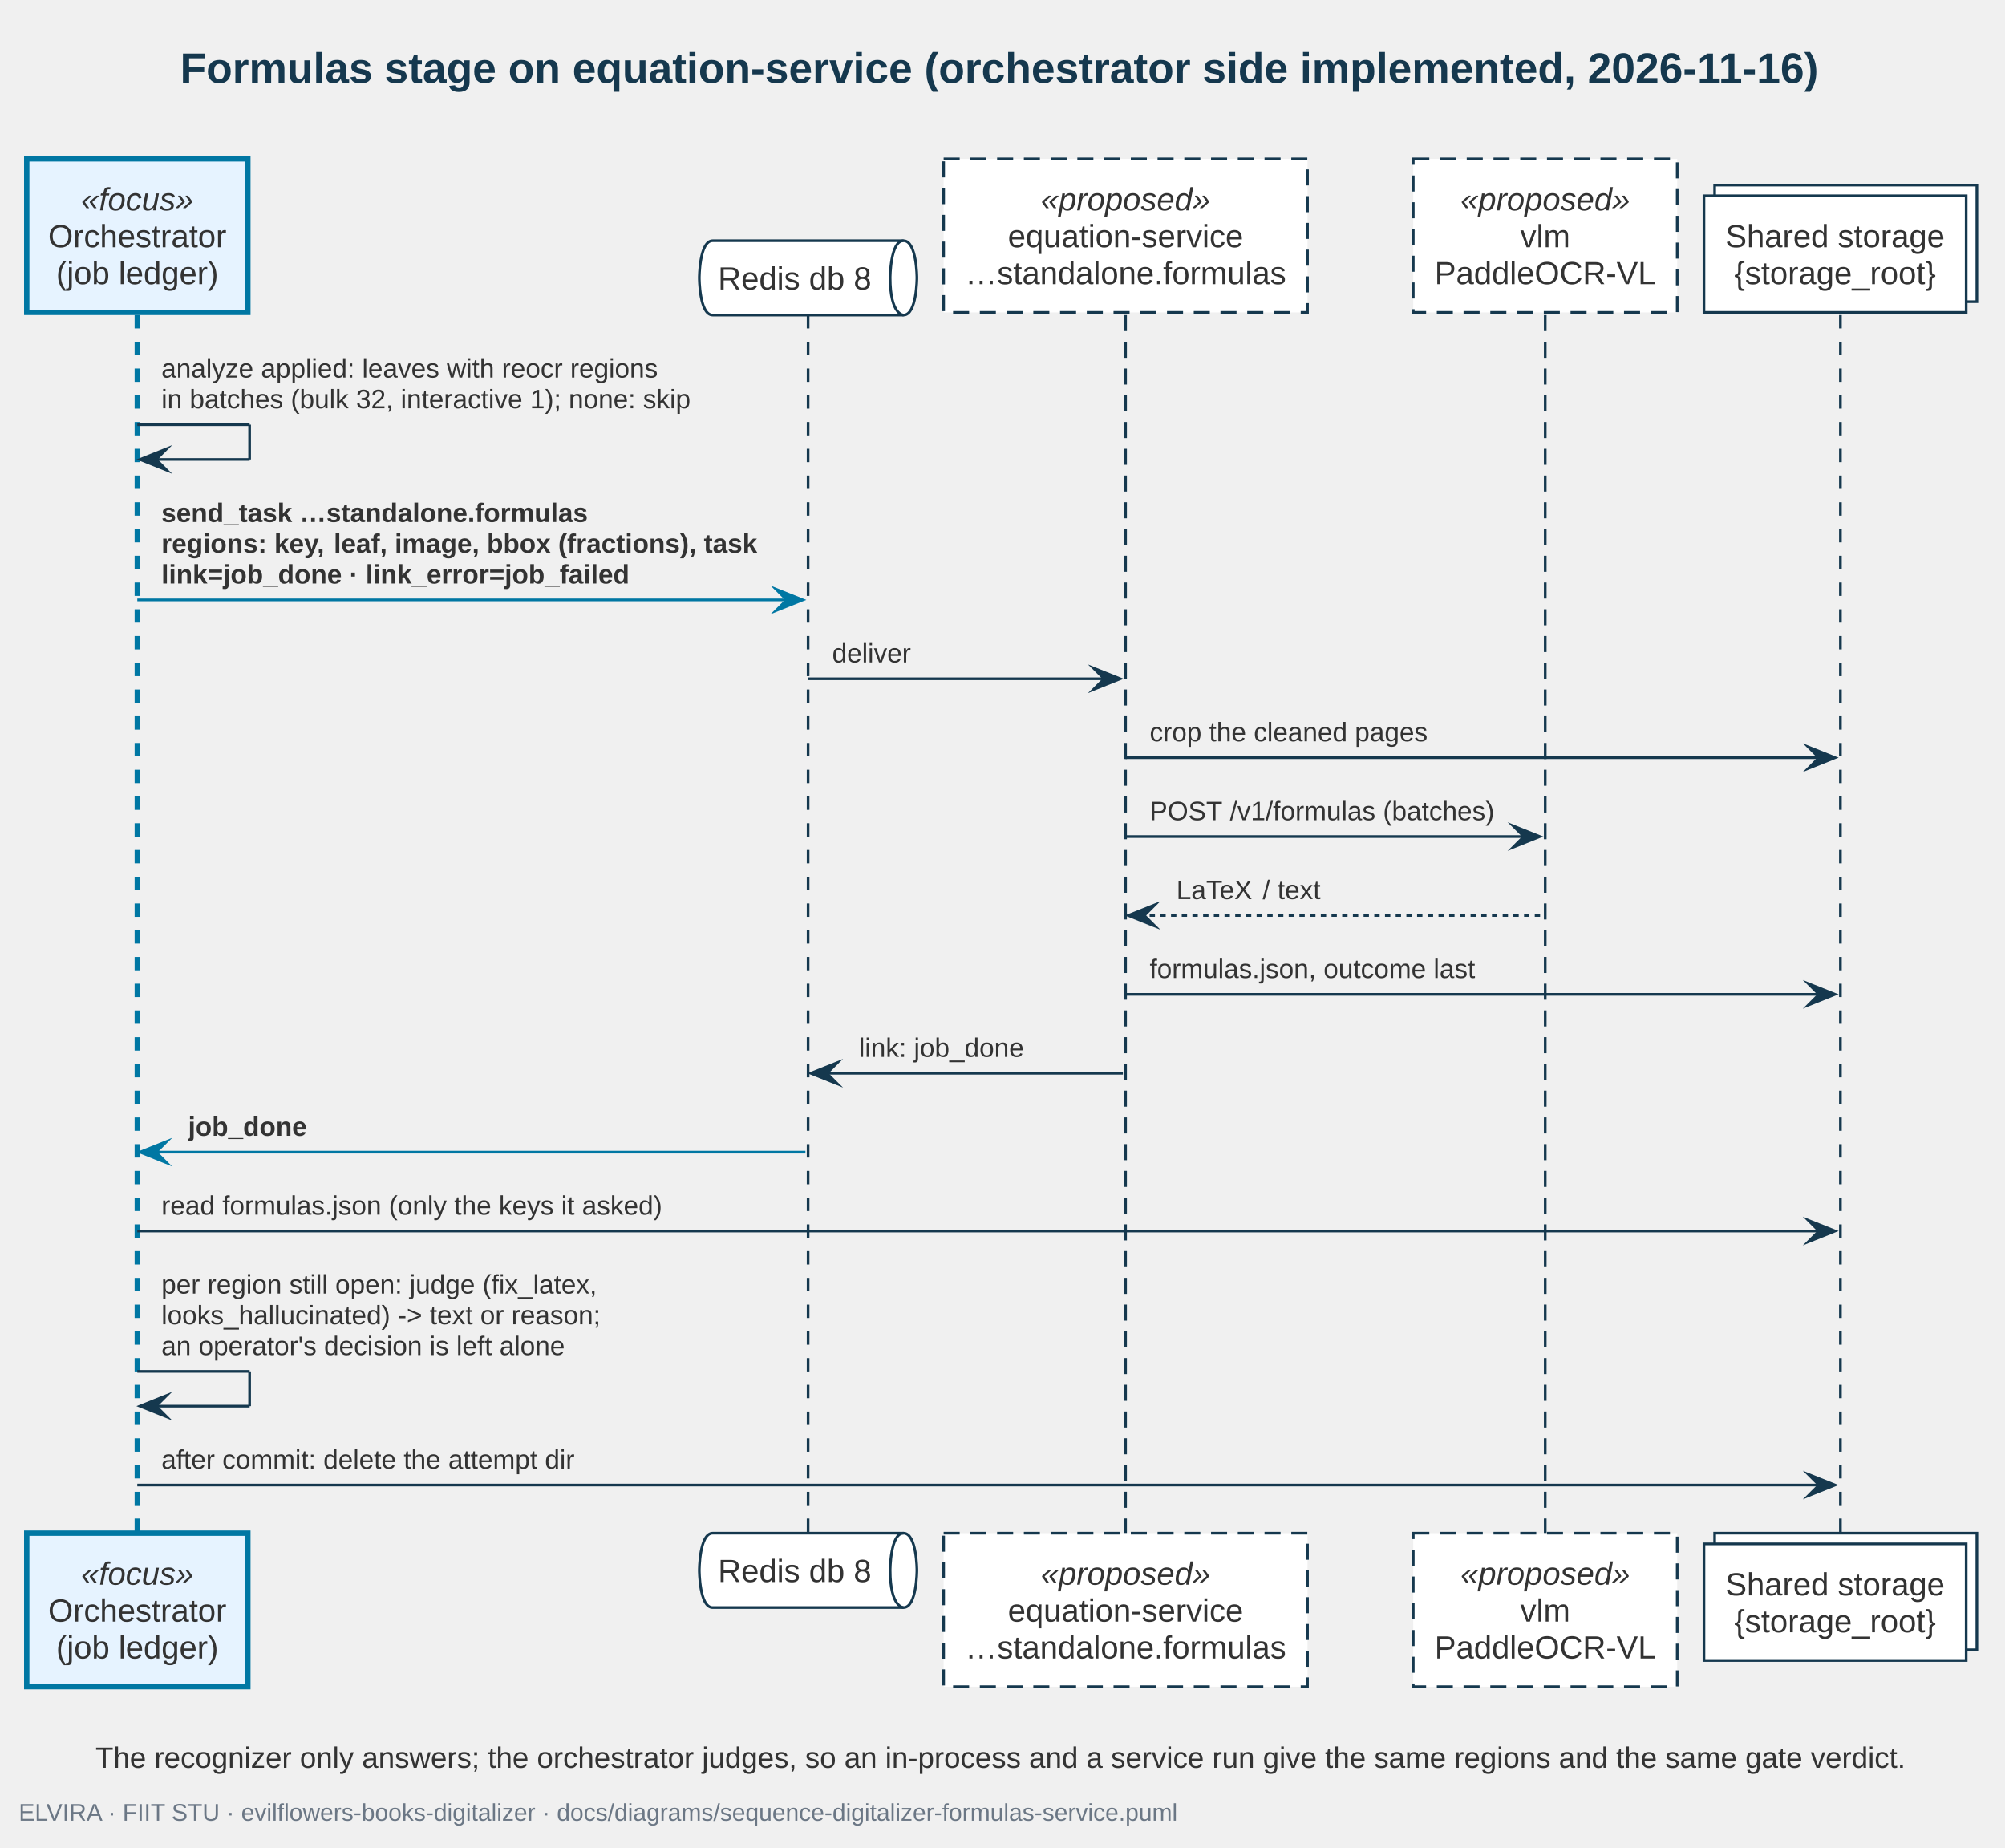
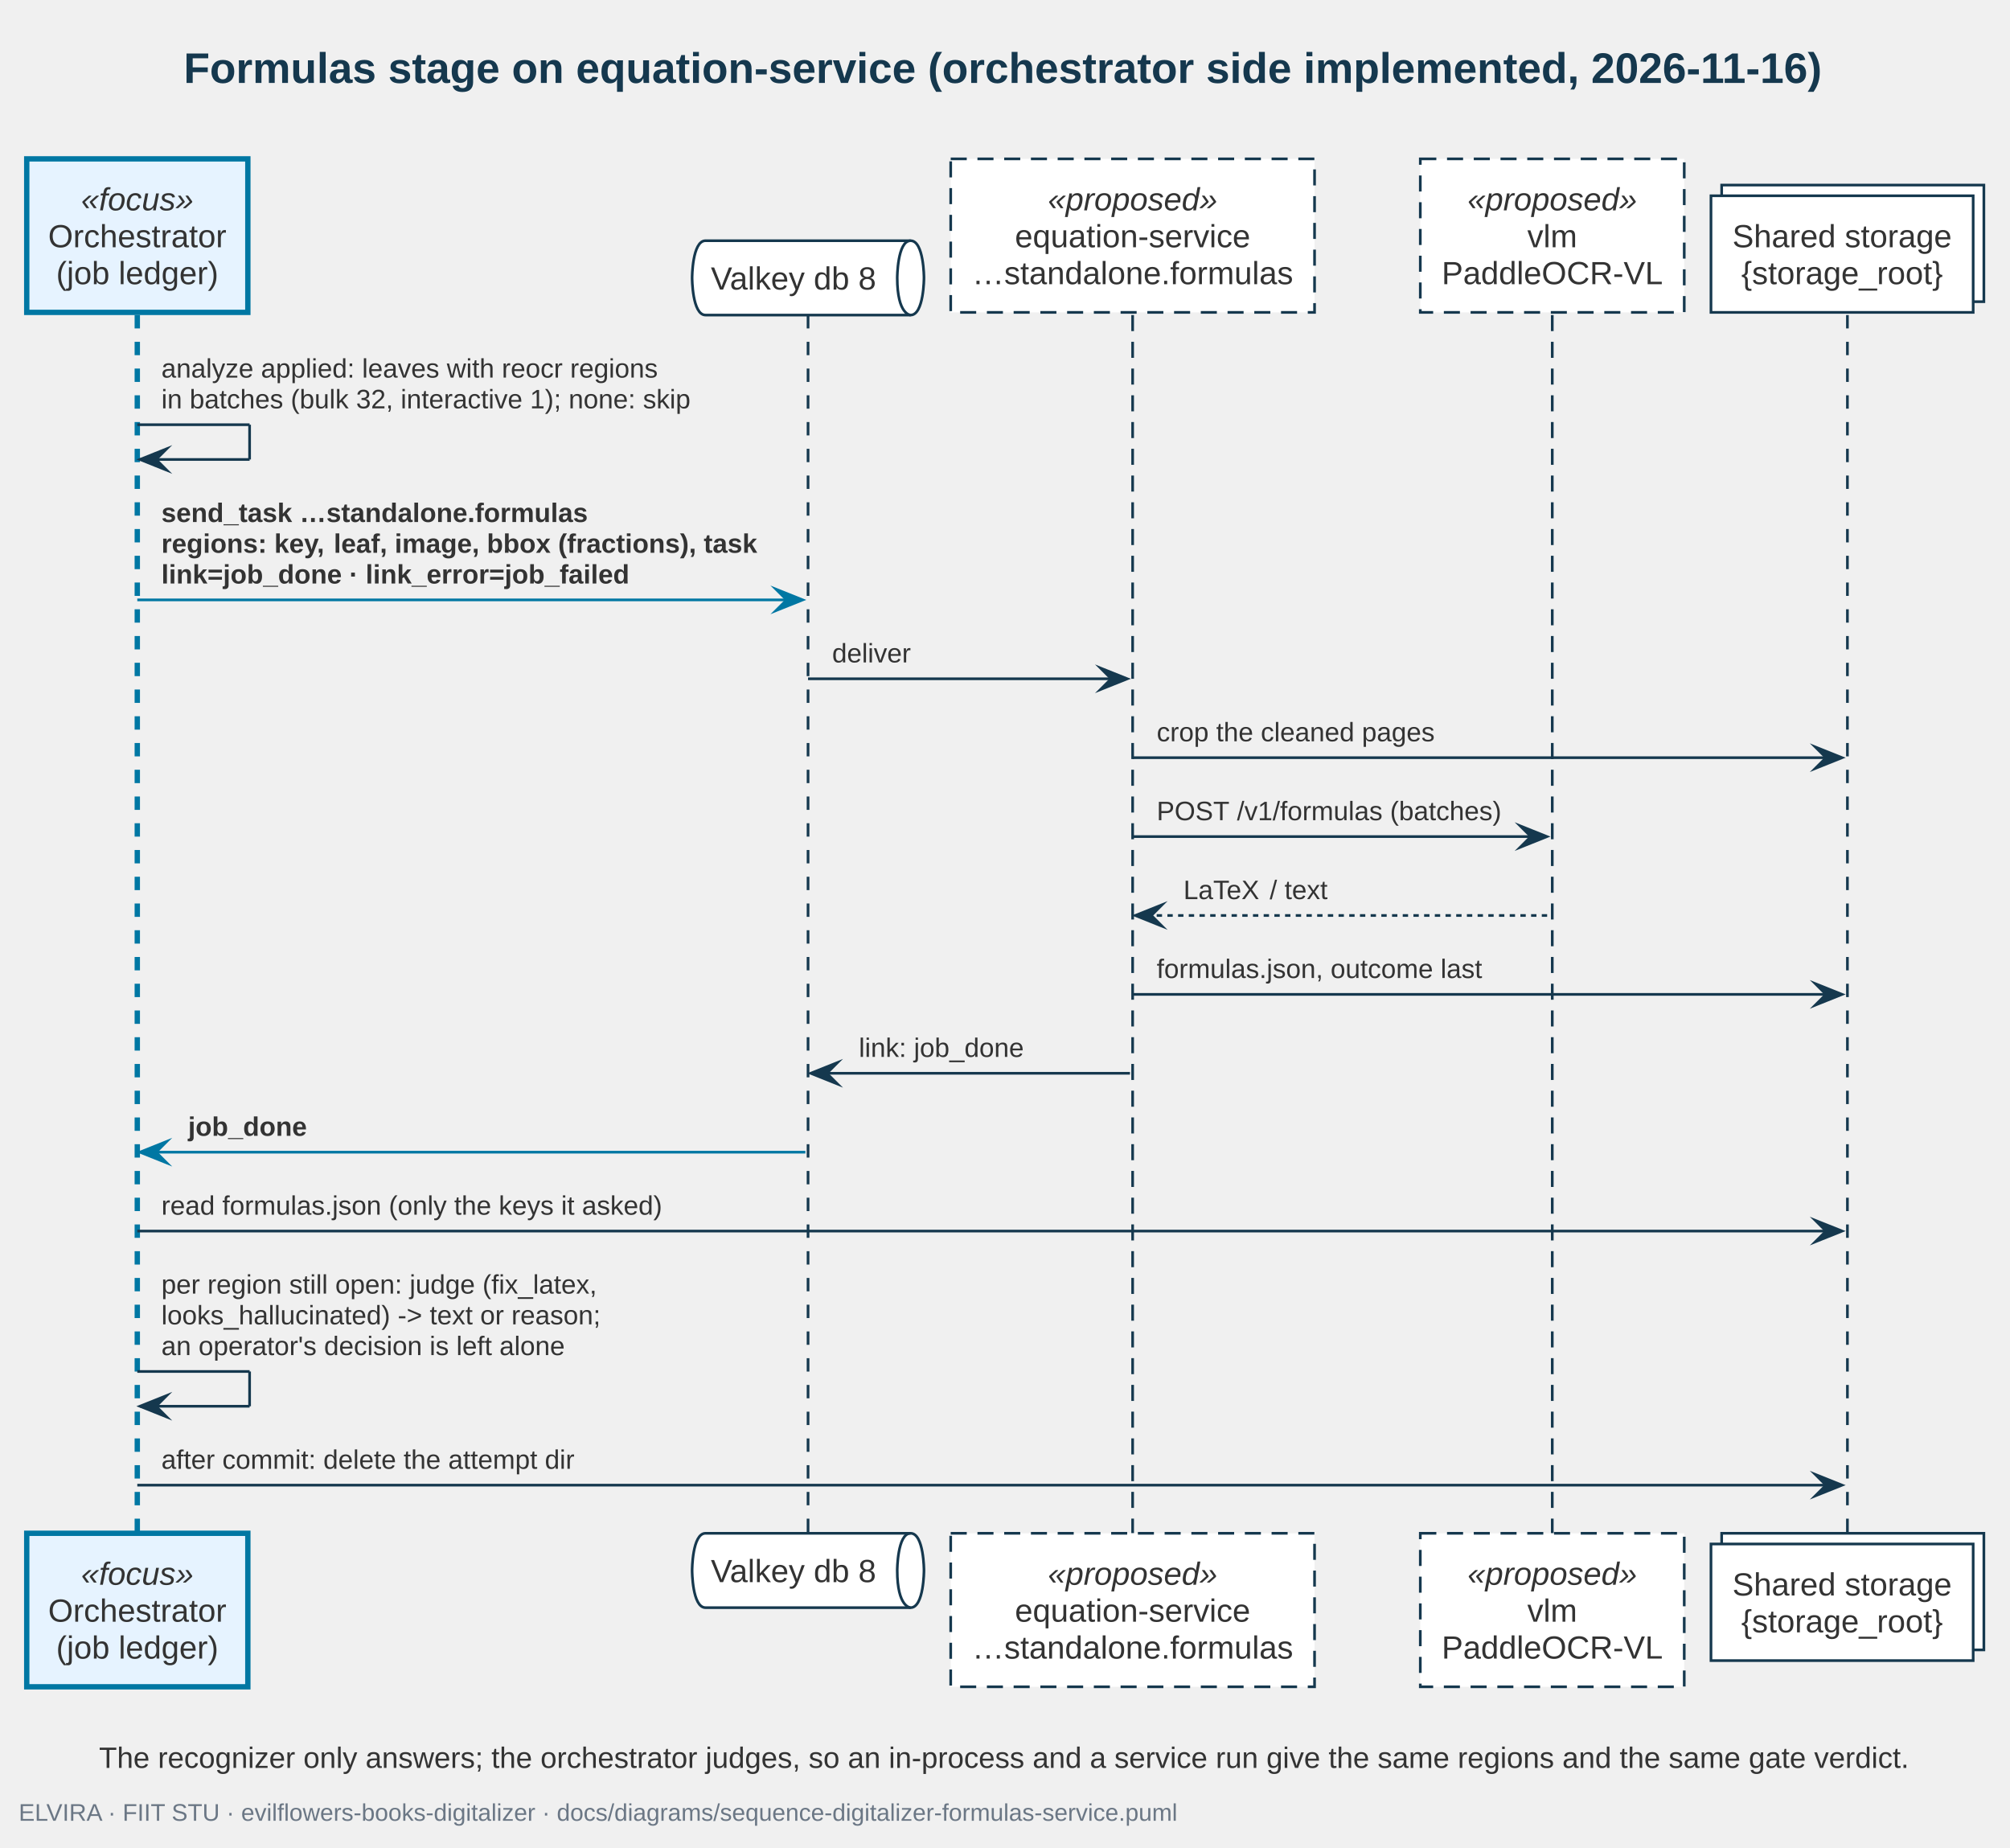
- <svg xmlns="http://www.w3.org/2000/svg" version="1.1" data-diagram-type="SEQUENCE" style="width:1562px;height:1439px;background:#FFFFFF;" width="1562.5px" height="1439.583px" viewBox="0 0 1562 1439" zoomAndPan="magnify" preserveAspectRatio="none" contentStyleType="text/css">
+ <svg xmlns="http://www.w3.org/2000/svg" version="1.1" data-diagram-type="SEQUENCE" style="width:1566px;height:1439px;background:#FFFFFF;" width="1566.667px" height="1439.583px" viewBox="0 0 1566 1439" zoomAndPan="magnify" preserveAspectRatio="none" contentStyleType="text/css">
  <defs />
  <g font-family="sans-serif" lengthAdjust="spacing">
    <g class="title" data-source-line="18">
-       <text x="140.321" y="64.6" fill="#15384E" font-size="33.333" textLength="1278.19" font-weight="700" font-family="Arial">Formulas stage on equation-service (orchestrator side implemented, 2026-11-16)</text>
+       <text x="143.101" y="64.6" fill="#15384E" font-size="33.333" textLength="1278.19" font-weight="700" font-family="Arial">Formulas stage on equation-service (orchestrator side implemented, 2026-11-16)</text>
    </g>
    <g class="participant-lifeline" data-qualified-name="orch" data-entity-uid="part1" id="part1-lifeline" data-source-line="20">
      <g>
        <rect x="99.672" y="245.406" width="16.667" height="948.924" fill="#000" fill-opacity="0" />
        <line x1="106.964" y1="245.406" x2="106.964" y2="1194.33" style="stroke:#0077A3;stroke-width:4.167;stroke-dasharray:10.417,10.417;" />
      </g>
    </g>
    <g class="participant-lifeline" data-qualified-name="redis" data-entity-uid="part2" id="part2-lifeline" data-source-line="21">
      <g>
        <rect x="622.26" y="245.406" width="16.667" height="948.924" fill="#000" fill-opacity="0" />
        <line x1="629.551" y1="245.406" x2="629.551" y2="1194.33" style="stroke:#15384E;stroke-width:2.083;stroke-dasharray:10.417,10.417;" />
      </g>
    </g>
    <g class="participant-lifeline" data-qualified-name="eq" data-entity-uid="part3" id="part3-lifeline" data-source-line="22">
      <g>
-         <rect x="869.586" y="245.406" width="16.667" height="948.924" fill="#000" fill-opacity="0" />
-         <line x1="876.878" y1="245.406" x2="876.878" y2="1194.33" style="stroke:#15384E;stroke-width:2.083;stroke-dasharray:12.5,8.333;" />
+         <rect x="875.146" y="245.406" width="16.667" height="948.924" fill="#000" fill-opacity="0" />
+         <line x1="882.438" y1="245.406" x2="882.438" y2="1194.33" style="stroke:#15384E;stroke-width:2.083;stroke-dasharray:12.5,8.333;" />
      </g>
    </g>
    <g class="participant-lifeline" data-qualified-name="vlm" data-entity-uid="part4" id="part4-lifeline" data-source-line="23">
      <g>
-         <rect x="1196.525" y="245.406" width="16.667" height="948.924" fill="#000" fill-opacity="0" />
-         <line x1="1203.817" y1="245.406" x2="1203.817" y2="1194.33" style="stroke:#15384E;stroke-width:2.083;stroke-dasharray:12.5,8.333;" />
+         <rect x="1202.085" y="245.406" width="16.667" height="948.924" fill="#000" fill-opacity="0" />
+         <line x1="1209.377" y1="245.406" x2="1209.377" y2="1194.33" style="stroke:#15384E;stroke-width:2.083;stroke-dasharray:12.5,8.333;" />
      </g>
    </g>
    <g class="participant-lifeline" data-qualified-name="fs" data-entity-uid="part5" id="part5-lifeline" data-source-line="24">
      <g>
-         <rect x="1426.483" y="245.406" width="16.667" height="948.924" fill="#000" fill-opacity="0" />
-         <line x1="1433.775" y1="245.406" x2="1433.775" y2="1194.33" style="stroke:#15384E;stroke-width:2.083;stroke-dasharray:10.417,10.417;" />
+         <rect x="1432.043" y="245.406" width="16.667" height="948.924" fill="#000" fill-opacity="0" />
+         <line x1="1439.335" y1="245.406" x2="1439.335" y2="1194.33" style="stroke:#15384E;stroke-width:2.083;stroke-dasharray:10.417,10.417;" />
      </g>
    </g>
    <g class="participant participant-head" data-qualified-name="orch" data-entity-uid="part1" id="part1-head" data-source-line="20">
      <rect x="20.833" y="123.747" width="172.262" height="119.576" fill="#E6F3FF" style="stroke:#0077A3;stroke-width:4.167;" />
      <text x="63.184" y="163.863" fill="#333" font-size="25" textLength="87.561" font-style="italic" font-family="Arial">«focus»</text>
      <text x="37.5" y="192.611" fill="#333" font-size="25" textLength="138.928" font-family="Arial">Orchestrator</text>
      <text x="43.738" y="221.358" fill="#333" font-size="25" textLength="126.453" font-family="Arial">(job ledger)</text>
    </g>
    <g class="participant participant-head" data-qualified-name="redis" data-entity-uid="part2" id="part2-head" data-source-line="21">
-       <path d="M555.208,187.492 L703.894,187.492 C714.311,187.492 714.311,216.449 714.311,216.449 C714.311,216.449 714.311,245.406 703.894,245.406 L555.208,245.406 C544.792,245.406 544.792,216.449 544.792,216.449 C544.792,216.449 544.792,187.492 555.208,187.492" style="stroke:#15384E;stroke-width:2.083;" fill="#FFF" />
-       <path d="M703.894,187.492 C693.477,187.492 693.477,216.449 693.477,216.449 C693.477,245.406 703.894,245.406 703.894,245.406" style="stroke:#15384E;stroke-width:2.083;" fill="none" />
-       <text x="559.375" y="225.525" fill="#333" font-size="25" textLength="119.519" font-family="Arial">Redis db 8</text>
+       <path d="M549.648,187.492 L709.454,187.492 C719.871,187.492 719.871,216.449 719.871,216.449 C719.871,216.449 719.871,245.406 709.454,245.406 L549.648,245.406 C539.231,245.406 539.231,216.449 539.231,216.449 C539.231,216.449 539.231,187.492 549.648,187.492" style="stroke:#15384E;stroke-width:2.083;" fill="#FFF" />
+       <path d="M709.454,187.492 C699.038,187.492 699.038,216.449 699.038,216.449 C699.038,245.406 709.454,245.406 709.454,245.406" style="stroke:#15384E;stroke-width:2.083;" fill="none" />
+       <text x="553.815" y="225.525" fill="#333" font-size="25" textLength="130.64" font-family="Arial">Valkey db 8</text>
    </g>
    <g class="participant participant-head" data-qualified-name="eq" data-entity-uid="part3" id="part3-head" data-source-line="22">
-       <rect x="735.144" y="123.747" width="283.468" height="119.576" fill="#FFF" style="stroke:#15384E;stroke-width:2.083;stroke-dasharray:12.5,8.333;" />
-       <text x="810.85" y="163.863" fill="#333" font-size="25" textLength="132.056" font-style="italic" font-family="Arial">«proposed»</text>
-       <text x="785.16" y="192.611" fill="#333" font-size="25" textLength="183.435" font-family="Arial">equation-service</text>
-       <text x="751.811" y="221.358" fill="#333" font-size="25" textLength="250.134" font-family="Arial">…standalone.formulas</text>
+       <rect x="740.704" y="123.747" width="283.468" height="119.576" fill="#FFF" style="stroke:#15384E;stroke-width:2.083;stroke-dasharray:12.5,8.333;" />
+       <text x="816.41" y="163.863" fill="#333" font-size="25" textLength="132.056" font-style="italic" font-family="Arial">«proposed»</text>
+       <text x="790.721" y="192.611" fill="#333" font-size="25" textLength="183.435" font-family="Arial">equation-service</text>
+       <text x="757.371" y="221.358" fill="#333" font-size="25" textLength="250.134" font-family="Arial">…standalone.formulas</text>
    </g>
    <g class="participant participant-head" data-qualified-name="vlm" data-entity-uid="part4" id="part4-head" data-source-line="23">
-       <rect x="1100.999" y="123.747" width="205.636" height="119.576" fill="#FFF" style="stroke:#15384E;stroke-width:2.083;stroke-dasharray:12.5,8.333;" />
-       <text x="1137.789" y="163.863" fill="#333" font-size="25" textLength="132.056" font-style="italic" font-family="Arial">«proposed»</text>
-       <text x="1184.377" y="192.611" fill="#333" font-size="25" textLength="38.879" font-family="Arial">vlm</text>
-       <text x="1117.666" y="221.358" fill="#333" font-size="25" textLength="172.302" font-family="Arial">PaddleOCR-VL</text>
+       <rect x="1106.559" y="123.747" width="205.636" height="119.576" fill="#FFF" style="stroke:#15384E;stroke-width:2.083;stroke-dasharray:12.5,8.333;" />
+       <text x="1143.349" y="163.863" fill="#333" font-size="25" textLength="132.056" font-style="italic" font-family="Arial">«proposed»</text>
+       <text x="1189.937" y="192.611" fill="#333" font-size="25" textLength="38.879" font-family="Arial">vlm</text>
+       <text x="1123.226" y="221.358" fill="#333" font-size="25" textLength="172.302" font-family="Arial">PaddleOCR-VL</text>
    </g>
    <g class="participant participant-head" data-qualified-name="fs" data-entity-uid="part5" id="part5-head" data-source-line="24">
-       <rect x="1335.801" y="144.161" width="204.281" height="90.828" fill="#FFF" style="stroke:#15384E;stroke-width:2.083;" />
-       <rect x="1327.468" y="152.494" width="204.281" height="90.828" fill="#FFF" style="stroke:#15384E;stroke-width:2.083;" />
-       <text x="1344.135" y="192.611" fill="#333" font-size="25" textLength="170.947" font-family="Arial">Shared storage</text>
-       <text x="1351.074" y="221.358" fill="#333" font-size="25" textLength="157.068" font-family="Arial">{storage_root}</text>
+       <rect x="1341.361" y="144.161" width="204.281" height="90.828" fill="#FFF" style="stroke:#15384E;stroke-width:2.083;" />
+       <rect x="1333.028" y="152.494" width="204.281" height="90.828" fill="#FFF" style="stroke:#15384E;stroke-width:2.083;" />
+       <text x="1349.695" y="192.611" fill="#333" font-size="25" textLength="170.947" font-family="Arial">Shared storage</text>
+       <text x="1356.635" y="221.358" fill="#333" font-size="25" textLength="157.068" font-family="Arial">{storage_root}</text>
    </g>
    <g class="participant participant-tail" data-qualified-name="orch" data-entity-uid="part1" id="part1-tail" data-source-line="20">
      <rect x="20.833" y="1194.33" width="172.262" height="119.576" fill="#E6F3FF" style="stroke:#0077A3;stroke-width:4.167;" />
      <text x="63.184" y="1234.446" fill="#333" font-size="25" textLength="87.561" font-style="italic" font-family="Arial">«focus»</text>
      <text x="37.5" y="1263.194" fill="#333" font-size="25" textLength="138.928" font-family="Arial">Orchestrator</text>
      <text x="43.738" y="1291.941" fill="#333" font-size="25" textLength="126.453" font-family="Arial">(job ledger)</text>
    </g>
    <g class="participant participant-tail" data-qualified-name="redis" data-entity-uid="part2" id="part2-tail" data-source-line="21">
-       <path d="M555.208,1194.33 L703.894,1194.33 C714.311,1194.33 714.311,1223.287 714.311,1223.287 C714.311,1223.287 714.311,1252.244 703.894,1252.244 L555.208,1252.244 C544.792,1252.244 544.792,1223.287 544.792,1223.287 C544.792,1223.287 544.792,1194.33 555.208,1194.33" style="stroke:#15384E;stroke-width:2.083;" fill="#FFF" />
-       <path d="M703.894,1194.33 C693.477,1194.33 693.477,1223.287 693.477,1223.287 C693.477,1252.244 703.894,1252.244 703.894,1252.244" style="stroke:#15384E;stroke-width:2.083;" fill="none" />
-       <text x="559.375" y="1232.363" fill="#333" font-size="25" textLength="119.519" font-family="Arial">Redis db 8</text>
+       <path d="M549.648,1194.33 L709.454,1194.33 C719.871,1194.33 719.871,1223.287 719.871,1223.287 C719.871,1223.287 719.871,1252.244 709.454,1252.244 L549.648,1252.244 C539.231,1252.244 539.231,1223.287 539.231,1223.287 C539.231,1223.287 539.231,1194.33 549.648,1194.33" style="stroke:#15384E;stroke-width:2.083;" fill="#FFF" />
+       <path d="M709.454,1194.33 C699.038,1194.33 699.038,1223.287 699.038,1223.287 C699.038,1252.244 709.454,1252.244 709.454,1252.244" style="stroke:#15384E;stroke-width:2.083;" fill="none" />
+       <text x="553.815" y="1232.363" fill="#333" font-size="25" textLength="130.64" font-family="Arial">Valkey db 8</text>
    </g>
    <g class="participant participant-tail" data-qualified-name="eq" data-entity-uid="part3" id="part3-tail" data-source-line="22">
-       <rect x="735.144" y="1194.33" width="283.468" height="119.576" fill="#FFF" style="stroke:#15384E;stroke-width:2.083;stroke-dasharray:12.5,8.333;" />
-       <text x="810.85" y="1234.446" fill="#333" font-size="25" textLength="132.056" font-style="italic" font-family="Arial">«proposed»</text>
-       <text x="785.16" y="1263.194" fill="#333" font-size="25" textLength="183.435" font-family="Arial">equation-service</text>
-       <text x="751.811" y="1291.941" fill="#333" font-size="25" textLength="250.134" font-family="Arial">…standalone.formulas</text>
+       <rect x="740.704" y="1194.33" width="283.468" height="119.576" fill="#FFF" style="stroke:#15384E;stroke-width:2.083;stroke-dasharray:12.5,8.333;" />
+       <text x="816.41" y="1234.446" fill="#333" font-size="25" textLength="132.056" font-style="italic" font-family="Arial">«proposed»</text>
+       <text x="790.721" y="1263.194" fill="#333" font-size="25" textLength="183.435" font-family="Arial">equation-service</text>
+       <text x="757.371" y="1291.941" fill="#333" font-size="25" textLength="250.134" font-family="Arial">…standalone.formulas</text>
    </g>
    <g class="participant participant-tail" data-qualified-name="vlm" data-entity-uid="part4" id="part4-tail" data-source-line="23">
-       <rect x="1100.999" y="1194.33" width="205.636" height="119.576" fill="#FFF" style="stroke:#15384E;stroke-width:2.083;stroke-dasharray:12.5,8.333;" />
-       <text x="1137.789" y="1234.446" fill="#333" font-size="25" textLength="132.056" font-style="italic" font-family="Arial">«proposed»</text>
-       <text x="1184.377" y="1263.194" fill="#333" font-size="25" textLength="38.879" font-family="Arial">vlm</text>
-       <text x="1117.666" y="1291.941" fill="#333" font-size="25" textLength="172.302" font-family="Arial">PaddleOCR-VL</text>
+       <rect x="1106.559" y="1194.33" width="205.636" height="119.576" fill="#FFF" style="stroke:#15384E;stroke-width:2.083;stroke-dasharray:12.5,8.333;" />
+       <text x="1143.349" y="1234.446" fill="#333" font-size="25" textLength="132.056" font-style="italic" font-family="Arial">«proposed»</text>
+       <text x="1189.937" y="1263.194" fill="#333" font-size="25" textLength="38.879" font-family="Arial">vlm</text>
+       <text x="1123.226" y="1291.941" fill="#333" font-size="25" textLength="172.302" font-family="Arial">PaddleOCR-VL</text>
    </g>
    <g class="participant participant-tail" data-qualified-name="fs" data-entity-uid="part5" id="part5-tail" data-source-line="24">
-       <rect x="1335.801" y="1194.33" width="204.281" height="90.828" fill="#FFF" style="stroke:#15384E;stroke-width:2.083;" />
-       <rect x="1327.468" y="1202.663" width="204.281" height="90.828" fill="#FFF" style="stroke:#15384E;stroke-width:2.083;" />
-       <text x="1344.135" y="1242.78" fill="#333" font-size="25" textLength="170.947" font-family="Arial">Shared storage</text>
-       <text x="1351.074" y="1271.527" fill="#333" font-size="25" textLength="157.068" font-family="Arial">{storage_root}</text>
+       <rect x="1341.361" y="1194.33" width="204.281" height="90.828" fill="#FFF" style="stroke:#15384E;stroke-width:2.083;" />
+       <rect x="1333.028" y="1202.663" width="204.281" height="90.828" fill="#FFF" style="stroke:#15384E;stroke-width:2.083;" />
+       <text x="1349.695" y="1242.78" fill="#333" font-size="25" textLength="170.947" font-family="Arial">Shared storage</text>
+       <text x="1356.635" y="1271.527" fill="#333" font-size="25" textLength="157.068" font-family="Arial">{storage_root}</text>
    </g>
    <g class="message" data-entity-1="part1" data-entity-2="part1" id="msg1" data-source-line="26">
      <line x1="106.964" y1="330.819" x2="194.464" y2="330.819" style="stroke:#15384E;stroke-width:2.083;" />
      <line x1="194.464" y1="330.819" x2="194.464" y2="357.902" style="stroke:#15384E;stroke-width:2.083;" />
      <line x1="109.047" y1="357.902" x2="194.464" y2="357.902" style="stroke:#15384E;stroke-width:2.083;" />
      <polygon points="129.881,349.569,109.047,357.902,129.881,366.235,121.547,357.902" fill="#15384E" style="stroke:#15384E;stroke-width:2.083;stroke-linejoin:miter;stroke-miterlimit:10;" />
      <text x="125.714" y="294.114" fill="#333" font-size="20.833" textLength="71.808" font-family="Arial">analyze</text>
      <text x="197.522" y="294.114" fill="#333" font-size="20.833" font-family="Arial"> </text>
      <text x="203.31" y="294.114" fill="#333" font-size="20.833" textLength="72.978" font-family="Arial">applied:</text>
      <text x="276.288" y="294.114" fill="#333" font-size="20.833" font-family="Arial"> </text>
      <text x="282.076" y="294.114" fill="#333" font-size="20.833" textLength="60.221" font-family="Arial">leaves</text>
      <text x="342.297" y="294.114" fill="#333" font-size="20.833" font-family="Arial"> </text>
      <text x="348.086" y="294.114" fill="#333" font-size="20.833" textLength="37.048" font-family="Arial">with</text>
      <text x="385.134" y="294.114" fill="#333" font-size="20.833" font-family="Arial"> </text>
      <text x="390.922" y="294.114" fill="#333" font-size="20.833" textLength="47.465" font-family="Arial">reocr</text>
      <text x="438.387" y="294.114" fill="#333" font-size="20.833" font-family="Arial"> </text>
      <text x="444.175" y="294.114" fill="#333" font-size="20.833" textLength="68.329" font-family="Arial">regions</text>
      <text x="125.714" y="318.07" fill="#333" font-size="20.833" textLength="16.215" font-family="Arial">in</text>
      <text x="141.929" y="318.07" fill="#333" font-size="20.833" font-family="Arial"> </text>
      <text x="147.717" y="318.07" fill="#333" font-size="20.833" textLength="72.968" font-family="Arial">batches</text>
      <text x="220.685" y="318.07" fill="#333" font-size="20.833" font-family="Arial"> </text>
      <text x="226.473" y="318.07" fill="#333" font-size="20.833" textLength="45.156" font-family="Arial">(bulk</text>
      <text x="271.629" y="318.07" fill="#333" font-size="20.833" font-family="Arial"> </text>
      <text x="277.417" y="318.07" fill="#333" font-size="20.833" textLength="28.961" font-family="Arial">32,</text>
      <text x="306.378" y="318.07" fill="#333" font-size="20.833" font-family="Arial"> </text>
      <text x="312.166" y="318.07" fill="#333" font-size="20.833" textLength="94.95" font-family="Arial">interactive</text>
      <text x="407.117" y="318.07" fill="#333" font-size="20.833" font-family="Arial"> </text>
      <text x="412.905" y="318.07" fill="#333" font-size="20.833" textLength="24.312" font-family="Arial">1);</text>
      <text x="437.217" y="318.07" fill="#333" font-size="20.833" font-family="Arial"> </text>
      <text x="443.005" y="318.07" fill="#333" font-size="20.833" textLength="52.134" font-family="Arial">none:</text>
      <text x="495.14" y="318.07" fill="#333" font-size="20.833" font-family="Arial"> </text>
      <text x="500.928" y="318.07" fill="#333" font-size="20.833" textLength="37.048" font-family="Arial">skip</text>
    </g>
    <g class="message" data-entity-1="part1" data-entity-2="part2" id="msg2" data-source-line="27">
      <polygon points="604.551,458.938,625.385,467.271,604.551,475.604,612.885,467.271" fill="#0077A3" style="stroke:#0077A3;stroke-width:2.083;stroke-linejoin:miter;stroke-miterlimit:10;" />
      <line x1="106.964" y1="467.271" x2="617.051" y2="467.271" style="stroke:#0077A3;stroke-width:2.083;" />
      <text x="125.714" y="406.61" fill="#333" font-size="20.833" textLength="101.908" font-weight="700" font-family="Arial">send_task</text>
      <text x="227.622" y="406.61" fill="#333" font-size="20.833" font-weight="700" font-family="Arial"> </text>
      <text x="233.411" y="406.61" fill="#333" font-size="20.833" textLength="224.579" font-weight="700" font-family="Arial">…standalone.formulas</text>
      <text x="125.714" y="430.566" fill="#333" font-size="20.833" textLength="82.184" font-weight="700" font-family="Arial">regions:</text>
      <text x="207.898" y="430.566" fill="#333" font-size="20.833" font-weight="700" font-family="Arial"> </text>
      <text x="213.686" y="430.566" fill="#333" font-size="20.833" textLength="40.548" font-weight="700" font-family="Arial">key,</text>
      <text x="254.234" y="430.566" fill="#333" font-size="20.833" font-weight="700" font-family="Arial"> </text>
      <text x="260.022" y="430.566" fill="#333" font-size="20.833" textLength="41.687" font-weight="700" font-family="Arial">leaf,</text>
      <text x="301.709" y="430.566" fill="#333" font-size="20.833" font-weight="700" font-family="Arial"> </text>
      <text x="307.497" y="430.566" fill="#333" font-size="20.833" textLength="65.999" font-weight="700" font-family="Arial">image,</text>
      <text x="373.497" y="430.566" fill="#333" font-size="20.833" font-weight="700" font-family="Arial"> </text>
      <text x="379.285" y="430.566" fill="#333" font-size="20.833" textLength="49.764" font-weight="700" font-family="Arial">bbox</text>
      <text x="429.049" y="430.566" fill="#333" font-size="20.833" font-weight="700" font-family="Arial"> </text>
      <text x="434.837" y="430.566" fill="#333" font-size="20.833" textLength="107.646" font-weight="700" font-family="Arial">(fractions),</text>
      <text x="542.483" y="430.566" fill="#333" font-size="20.833" font-weight="700" font-family="Arial"> </text>
      <text x="548.271" y="430.566" fill="#333" font-size="20.833" textLength="41.697" font-weight="700" font-family="Arial">task</text>
      <text x="125.714" y="454.523" fill="#333" font-size="20.833" textLength="140.645" font-weight="700" font-family="Arial">link=job_done</text>
      <text x="266.359" y="454.523" fill="#333" font-size="20.833" font-weight="700" font-family="Arial"> </text>
      <text x="272.148" y="454.523" fill="#333" font-size="20.833" font-weight="700" font-family="Arial">·</text>
      <text x="279.085" y="454.523" fill="#333" font-size="20.833" font-weight="700" font-family="Arial"> </text>
      <text x="284.873" y="454.523" fill="#333" font-size="20.833" textLength="205.516" font-weight="700" font-family="Arial">link_error=job_failed</text>
    </g>
    <g class="message" data-entity-1="part2" data-entity-2="part3" id="msg3" data-source-line="28">
-       <polygon points="851.878,520.394,872.711,528.727,851.878,537.061,860.211,528.727" fill="#15384E" style="stroke:#15384E;stroke-width:2.083;stroke-linejoin:miter;stroke-miterlimit:10;" />
-       <line x1="629.551" y1="528.727" x2="864.378" y2="528.727" style="stroke:#15384E;stroke-width:2.083;" />
+       <polygon points="857.438,520.394,878.271,528.727,857.438,537.061,865.771,528.727" fill="#15384E" style="stroke:#15384E;stroke-width:2.083;stroke-linejoin:miter;stroke-miterlimit:10;" />
+       <line x1="629.551" y1="528.727" x2="869.938" y2="528.727" style="stroke:#15384E;stroke-width:2.083;" />
      <text x="648.301" y="515.979" fill="#333" font-size="20.833" textLength="61.371" font-family="Arial">deliver</text>
    </g>
    <g class="message" data-entity-1="part3" data-entity-2="part5" id="msg4" data-source-line="29">
-       <polygon points="1408.775,581.85,1429.608,590.184,1408.775,598.517,1417.108,590.184" fill="#15384E" style="stroke:#15384E;stroke-width:2.083;stroke-linejoin:miter;stroke-miterlimit:10;" />
-       <line x1="876.878" y1="590.184" x2="1421.275" y2="590.184" style="stroke:#15384E;stroke-width:2.083;" />
-       <text x="895.628" y="577.435" fill="#333" font-size="20.833" textLength="40.527" font-family="Arial">crop</text>
-       <text x="936.155" y="577.435" fill="#333" font-size="20.833" font-family="Arial"> </text>
-       <text x="941.943" y="577.435" fill="#333" font-size="20.833" textLength="28.961" font-family="Arial">the</text>
-       <text x="970.905" y="577.435" fill="#333" font-size="20.833" font-family="Arial"> </text>
-       <text x="976.693" y="577.435" fill="#333" font-size="20.833" textLength="72.978" font-family="Arial">cleaned</text>
-       <text x="1049.67" y="577.435" fill="#333" font-size="20.833" font-family="Arial"> </text>
-       <text x="1055.459" y="577.435" fill="#333" font-size="20.833" textLength="56.763" font-family="Arial">pages</text>
+       <polygon points="1414.335,581.85,1435.168,590.184,1414.335,598.517,1422.668,590.184" fill="#15384E" style="stroke:#15384E;stroke-width:2.083;stroke-linejoin:miter;stroke-miterlimit:10;" />
+       <line x1="882.438" y1="590.184" x2="1426.835" y2="590.184" style="stroke:#15384E;stroke-width:2.083;" />
+       <text x="901.188" y="577.435" fill="#333" font-size="20.833" textLength="40.527" font-family="Arial">crop</text>
+       <text x="941.715" y="577.435" fill="#333" font-size="20.833" font-family="Arial"> </text>
+       <text x="947.504" y="577.435" fill="#333" font-size="20.833" textLength="28.961" font-family="Arial">the</text>
+       <text x="976.465" y="577.435" fill="#333" font-size="20.833" font-family="Arial"> </text>
+       <text x="982.253" y="577.435" fill="#333" font-size="20.833" textLength="72.978" font-family="Arial">cleaned</text>
+       <text x="1055.231" y="577.435" fill="#333" font-size="20.833" font-family="Arial"> </text>
+       <text x="1061.019" y="577.435" fill="#333" font-size="20.833" textLength="56.763" font-family="Arial">pages</text>
    </g>
    <g class="message" data-entity-1="part3" data-entity-2="part4" id="msg5" data-source-line="30">
-       <polygon points="1178.817,643.306,1199.65,651.64,1178.817,659.973,1187.15,651.64" fill="#15384E" style="stroke:#15384E;stroke-width:2.083;stroke-linejoin:miter;stroke-miterlimit:10;" />
-       <line x1="876.878" y1="651.64" x2="1191.317" y2="651.64" style="stroke:#15384E;stroke-width:2.083;" />
-       <text x="895.628" y="638.892" fill="#333" font-size="20.833" textLength="56.722" font-family="Arial">POST</text>
-       <text x="952.35" y="638.892" fill="#333" font-size="20.833" font-family="Arial"> </text>
-       <text x="958.138" y="638.892" fill="#333" font-size="20.833" textLength="113.464" font-family="Arial">/v1/formulas</text>
-       <text x="1071.602" y="638.892" fill="#333" font-size="20.833" font-family="Arial"> </text>
-       <text x="1077.391" y="638.892" fill="#333" font-size="20.833" textLength="86.843" font-family="Arial">(batches)</text>
+       <polygon points="1184.377,643.306,1205.21,651.64,1184.377,659.973,1192.71,651.64" fill="#15384E" style="stroke:#15384E;stroke-width:2.083;stroke-linejoin:miter;stroke-miterlimit:10;" />
+       <line x1="882.438" y1="651.64" x2="1196.877" y2="651.64" style="stroke:#15384E;stroke-width:2.083;" />
+       <text x="901.188" y="638.892" fill="#333" font-size="20.833" textLength="56.722" font-family="Arial">POST</text>
+       <text x="957.91" y="638.892" fill="#333" font-size="20.833" font-family="Arial"> </text>
+       <text x="963.698" y="638.892" fill="#333" font-size="20.833" textLength="113.464" font-family="Arial">/v1/formulas</text>
+       <text x="1077.163" y="638.892" fill="#333" font-size="20.833" font-family="Arial"> </text>
+       <text x="1082.951" y="638.892" fill="#333" font-size="20.833" textLength="86.843" font-family="Arial">(batches)</text>
    </g>
    <g class="message" data-entity-1="part4" data-entity-2="part3" id="msg6" data-source-line="31">
-       <polygon points="899.795,704.763,878.961,713.096,899.795,721.429,891.461,713.096" fill="#15384E" style="stroke:#15384E;stroke-width:2.083;stroke-linejoin:miter;stroke-miterlimit:10;" />
-       <line x1="887.295" y1="713.096" x2="1201.733" y2="713.096" style="stroke:#15384E;stroke-width:2.083;stroke-dasharray:4.167,4.167;" />
-       <text x="916.461" y="700.348" fill="#333" font-size="20.833" textLength="61.381" font-family="Arial">LaTeX</text>
-       <text x="977.842" y="700.348" fill="#333" font-size="20.833" font-family="Arial"> </text>
-       <text x="983.63" y="700.348" fill="#333" font-size="20.833" font-family="Arial">/</text>
-       <text x="989.419" y="700.348" fill="#333" font-size="20.833" font-family="Arial"> </text>
-       <text x="995.207" y="700.348" fill="#333" font-size="20.833" textLength="33.58" font-family="Arial">text</text>
+       <polygon points="905.355,704.763,884.521,713.096,905.355,721.429,897.021,713.096" fill="#15384E" style="stroke:#15384E;stroke-width:2.083;stroke-linejoin:miter;stroke-miterlimit:10;" />
+       <line x1="892.855" y1="713.096" x2="1207.294" y2="713.096" style="stroke:#15384E;stroke-width:2.083;stroke-dasharray:4.167,4.167;" />
+       <text x="922.021" y="700.348" fill="#333" font-size="20.833" textLength="61.381" font-family="Arial">LaTeX</text>
+       <text x="983.403" y="700.348" fill="#333" font-size="20.833" font-family="Arial"> </text>
+       <text x="989.191" y="700.348" fill="#333" font-size="20.833" font-family="Arial">/</text>
+       <text x="994.979" y="700.348" fill="#333" font-size="20.833" font-family="Arial"> </text>
+       <text x="1000.767" y="700.348" fill="#333" font-size="20.833" textLength="33.58" font-family="Arial">text</text>
    </g>
    <g class="message" data-entity-1="part3" data-entity-2="part5" id="msg7" data-source-line="32">
-       <polygon points="1408.775,766.219,1429.608,774.552,1408.775,782.886,1417.108,774.552" fill="#15384E" style="stroke:#15384E;stroke-width:2.083;stroke-linejoin:miter;stroke-miterlimit:10;" />
-       <line x1="876.878" y1="774.552" x2="1421.275" y2="774.552" style="stroke:#15384E;stroke-width:2.083;" />
-       <text x="895.628" y="761.804" fill="#333" font-size="20.833" textLength="129.679" font-family="Arial">formulas.json,</text>
-       <text x="1025.307" y="761.804" fill="#333" font-size="20.833" font-family="Arial"> </text>
-       <text x="1031.095" y="761.804" fill="#333" font-size="20.833" textLength="79.905" font-family="Arial">outcome</text>
-       <text x="1111.001" y="761.804" fill="#333" font-size="20.833" font-family="Arial"> </text>
-       <text x="1116.789" y="761.804" fill="#333" font-size="20.833" textLength="32.42" font-family="Arial">last</text>
+       <polygon points="1414.335,766.219,1435.168,774.552,1414.335,782.886,1422.668,774.552" fill="#15384E" style="stroke:#15384E;stroke-width:2.083;stroke-linejoin:miter;stroke-miterlimit:10;" />
+       <line x1="882.438" y1="774.552" x2="1426.835" y2="774.552" style="stroke:#15384E;stroke-width:2.083;" />
+       <text x="901.188" y="761.804" fill="#333" font-size="20.833" textLength="129.679" font-family="Arial">formulas.json,</text>
+       <text x="1030.868" y="761.804" fill="#333" font-size="20.833" font-family="Arial"> </text>
+       <text x="1036.656" y="761.804" fill="#333" font-size="20.833" textLength="79.905" font-family="Arial">outcome</text>
+       <text x="1116.561" y="761.804" fill="#333" font-size="20.833" font-family="Arial"> </text>
+       <text x="1122.349" y="761.804" fill="#333" font-size="20.833" textLength="32.42" font-family="Arial">last</text>
    </g>
    <g class="message" data-entity-1="part3" data-entity-2="part2" id="msg8" data-source-line="33">
      <polygon points="652.468,827.675,631.635,836.009,652.468,844.342,644.135,836.009" fill="#15384E" style="stroke:#15384E;stroke-width:2.083;stroke-linejoin:miter;stroke-miterlimit:10;" />
-       <line x1="639.968" y1="836.009" x2="874.795" y2="836.009" style="stroke:#15384E;stroke-width:2.083;" />
+       <line x1="639.968" y1="836.009" x2="880.355" y2="836.009" style="stroke:#15384E;stroke-width:2.083;" />
      <text x="669.135" y="823.26" fill="#333" font-size="20.833" textLength="37.048" font-family="Arial">link:</text>
      <text x="706.183" y="823.26" fill="#333" font-size="20.833" font-family="Arial"> </text>
      <text x="711.971" y="823.26" fill="#333" font-size="20.833" textLength="85.734" font-family="Arial">job_done</text>
    </g>
    <g class="message" data-entity-1="part2" data-entity-2="part1" id="msg9" data-source-line="34">
      <polygon points="129.881,889.132,109.047,897.465,129.881,905.798,121.547,897.465" fill="#0077A3" style="stroke:#0077A3;stroke-width:2.083;stroke-linejoin:miter;stroke-miterlimit:10;" />
      <line x1="117.381" y1="897.465" x2="627.468" y2="897.465" style="stroke:#0077A3;stroke-width:2.083;" />
      <text x="146.547" y="884.717" fill="#333" font-size="20.833" textLength="92.59" font-weight="700" font-family="Arial">job_done</text>
    </g>
    <g class="message" data-entity-1="part1" data-entity-2="part5" id="msg10" data-source-line="35">
-       <polygon points="1408.775,950.588,1429.608,958.921,1408.775,967.255,1417.108,958.921" fill="#15384E" style="stroke:#15384E;stroke-width:2.083;stroke-linejoin:miter;stroke-miterlimit:10;" />
-       <line x1="106.964" y1="958.921" x2="1421.275" y2="958.921" style="stroke:#15384E;stroke-width:2.083;" />
+       <polygon points="1414.335,950.588,1435.168,958.921,1414.335,967.255,1422.668,958.921" fill="#15384E" style="stroke:#15384E;stroke-width:2.083;stroke-linejoin:miter;stroke-miterlimit:10;" />
+       <line x1="106.964" y1="958.921" x2="1426.835" y2="958.921" style="stroke:#15384E;stroke-width:2.083;" />
      <text x="125.714" y="946.173" fill="#333" font-size="20.833" textLength="41.697" font-family="Arial">read</text>
      <text x="167.411" y="946.173" fill="#333" font-size="20.833" font-family="Arial"> </text>
      <text x="173.199" y="946.173" fill="#333" font-size="20.833" textLength="123.891" font-family="Arial">formulas.json</text>
      <text x="297.091" y="946.173" fill="#333" font-size="20.833" font-family="Arial"> </text>
      <text x="302.879" y="946.173" fill="#333" font-size="20.833" textLength="45.156" font-family="Arial">(only</text>
      <text x="348.035" y="946.173" fill="#333" font-size="20.833" font-family="Arial"> </text>
      <text x="353.823" y="946.173" fill="#333" font-size="20.833" textLength="28.961" font-family="Arial">the</text>
      <text x="382.784" y="946.173" fill="#333" font-size="20.833" font-family="Arial"> </text>
      <text x="388.572" y="946.173" fill="#333" font-size="20.833" textLength="42.837" font-family="Arial">keys</text>
      <text x="431.409" y="946.173" fill="#333" font-size="20.833" font-family="Arial"> </text>
      <text x="437.197" y="946.173" fill="#333" font-size="20.833" textLength="10.417" font-family="Arial">it</text>
      <text x="447.614" y="946.173" fill="#333" font-size="20.833" font-family="Arial"> </text>
      <text x="453.402" y="946.173" fill="#333" font-size="20.833" textLength="62.531" font-family="Arial">asked)</text>
    </g>
    <g class="message" data-entity-1="part1" data-entity-2="part1" id="msg11" data-source-line="36">
      <line x1="106.964" y1="1068.29" x2="194.464" y2="1068.29" style="stroke:#15384E;stroke-width:2.083;" />
      <line x1="194.464" y1="1068.29" x2="194.464" y2="1095.374" style="stroke:#15384E;stroke-width:2.083;" />
      <line x1="109.047" y1="1095.374" x2="194.464" y2="1095.374" style="stroke:#15384E;stroke-width:2.083;" />
      <polygon points="129.881,1087.04,109.047,1095.374,129.881,1103.707,121.547,1095.374" fill="#15384E" style="stroke:#15384E;stroke-width:2.083;stroke-linejoin:miter;stroke-miterlimit:10;" />
      <text x="125.714" y="1007.629" fill="#333" font-size="20.833" textLength="30.111" font-family="Arial">per</text>
      <text x="155.825" y="1007.629" fill="#333" font-size="20.833" font-family="Arial"> </text>
      <text x="161.613" y="1007.629" fill="#333" font-size="20.833" textLength="57.912" font-family="Arial">region</text>
      <text x="219.525" y="1007.629" fill="#333" font-size="20.833" font-family="Arial"> </text>
      <text x="225.313" y="1007.629" fill="#333" font-size="20.833" textLength="30.09" font-family="Arial">still</text>
      <text x="255.404" y="1007.629" fill="#333" font-size="20.833" font-family="Arial"> </text>
      <text x="261.192" y="1007.629" fill="#333" font-size="20.833" textLength="52.134" font-family="Arial">open:</text>
      <text x="313.326" y="1007.629" fill="#333" font-size="20.833" font-family="Arial"> </text>
      <text x="319.114" y="1007.629" fill="#333" font-size="20.833" textLength="50.975" font-family="Arial">judge</text>
      <text x="370.089" y="1007.629" fill="#333" font-size="20.833" font-family="Arial"> </text>
      <text x="375.877" y="1007.629" fill="#333" font-size="20.833" textLength="89.152" font-family="Arial">(fix_latex,</text>
      <text x="125.714" y="1031.586" fill="#333" font-size="20.833" textLength="178.355" font-family="Arial">looks_hallucinated)</text>
      <text x="304.069" y="1031.586" fill="#333" font-size="20.833" font-family="Arial"> </text>
      <text x="309.857" y="1031.586" fill="#333" font-size="20.833" textLength="19.104" font-family="Arial">-&gt;</text>
      <text x="328.961" y="1031.586" fill="#333" font-size="20.833" font-family="Arial"> </text>
      <text x="334.749" y="1031.586" fill="#333" font-size="20.833" textLength="33.58" font-family="Arial">text</text>
      <text x="368.329" y="1031.586" fill="#333" font-size="20.833" font-family="Arial"> </text>
      <text x="374.117" y="1031.586" fill="#333" font-size="20.833" textLength="18.524" font-family="Arial">or</text>
      <text x="392.641" y="1031.586" fill="#333" font-size="20.833" font-family="Arial"> </text>
      <text x="398.429" y="1031.586" fill="#333" font-size="20.833" textLength="69.489" font-family="Arial">reason;</text>
      <text x="125.714" y="1055.542" fill="#333" font-size="20.833" textLength="23.173" font-family="Arial">an</text>
      <text x="148.887" y="1055.542" fill="#333" font-size="20.833" font-family="Arial"> </text>
      <text x="154.675" y="1055.542" fill="#333" font-size="20.833" textLength="91.99" font-family="Arial">operator's</text>
      <text x="246.665" y="1055.542" fill="#333" font-size="20.833" font-family="Arial"> </text>
      <text x="252.454" y="1055.542" fill="#333" font-size="20.833" textLength="76.436" font-family="Arial">decision</text>
      <text x="328.89" y="1055.542" fill="#333" font-size="20.833" font-family="Arial"> </text>
      <text x="334.678" y="1055.542" fill="#333" font-size="20.833" textLength="15.045" font-family="Arial">is</text>
      <text x="349.723" y="1055.542" fill="#333" font-size="20.833" font-family="Arial"> </text>
      <text x="355.511" y="1055.542" fill="#333" font-size="20.833" textLength="27.791" font-family="Arial">left</text>
      <text x="383.303" y="1055.542" fill="#333" font-size="20.833" font-family="Arial"> </text>
      <text x="389.091" y="1055.542" fill="#333" font-size="20.833" textLength="50.975" font-family="Arial">alone</text>
    </g>
    <g class="message" data-entity-1="part1" data-entity-2="part5" id="msg12" data-source-line="37">
-       <polygon points="1408.775,1148.497,1429.608,1156.83,1408.775,1165.163,1417.108,1156.83" fill="#15384E" style="stroke:#15384E;stroke-width:2.083;stroke-linejoin:miter;stroke-miterlimit:10;" />
-       <line x1="106.964" y1="1156.83" x2="1421.275" y2="1156.83" style="stroke:#15384E;stroke-width:2.083;" />
+       <polygon points="1414.335,1148.497,1435.168,1156.83,1414.335,1165.163,1422.668,1156.83" fill="#15384E" style="stroke:#15384E;stroke-width:2.083;stroke-linejoin:miter;stroke-miterlimit:10;" />
+       <line x1="106.964" y1="1156.83" x2="1426.835" y2="1156.83" style="stroke:#15384E;stroke-width:2.083;" />
      <text x="125.714" y="1144.082" fill="#333" font-size="20.833" textLength="41.687" font-family="Arial">after</text>
      <text x="167.401" y="1144.082" fill="#333" font-size="20.833" font-family="Arial"> </text>
      <text x="173.189" y="1144.082" fill="#333" font-size="20.833" textLength="72.917" font-family="Arial">commit:</text>
      <text x="246.106" y="1144.082" fill="#333" font-size="20.833" font-family="Arial"> </text>
      <text x="251.894" y="1144.082" fill="#333" font-size="20.833" textLength="56.763" font-family="Arial">delete</text>
      <text x="308.657" y="1144.082" fill="#333" font-size="20.833" font-family="Arial"> </text>
      <text x="314.445" y="1144.082" fill="#333" font-size="20.833" textLength="28.961" font-family="Arial">the</text>
      <text x="343.406" y="1144.082" fill="#333" font-size="20.833" font-family="Arial"> </text>
      <text x="349.194" y="1144.082" fill="#333" font-size="20.833" textLength="69.478" font-family="Arial">attempt</text>
      <text x="418.673" y="1144.082" fill="#333" font-size="20.833" font-family="Arial"> </text>
      <text x="424.461" y="1144.082" fill="#333" font-size="20.833" textLength="23.153" font-family="Arial">dir</text>
    </g>
    <g class="caption" data-source-line="39">
-       <text x="74.359" y="1377.068" fill="#333" font-size="22.917" textLength="1410.114" font-family="Arial">The recognizer only answers; the orchestrator judges, so an in-process and a service run give the same regions and the same gate verdict.</text>
+       <text x="77.139" y="1377.068" fill="#333" font-size="22.917" textLength="1410.114" font-family="Arial">The recognizer only answers; the orchestrator judges, so an in-process and a service run give the same regions and the same gate verdict.</text>
    </g>
    <g class="footer" data-source-line="40">
      <text x="14.583" y="1418.262" fill="#6B7785" font-size="18.75" textLength="905.493" font-family="Arial">ELVIRA · FIIT STU · evilflowers-books-digitalizer · docs/diagrams/sequence-digitalizer-formulas-service.puml</text>
    </g>
  </g>
</svg>
